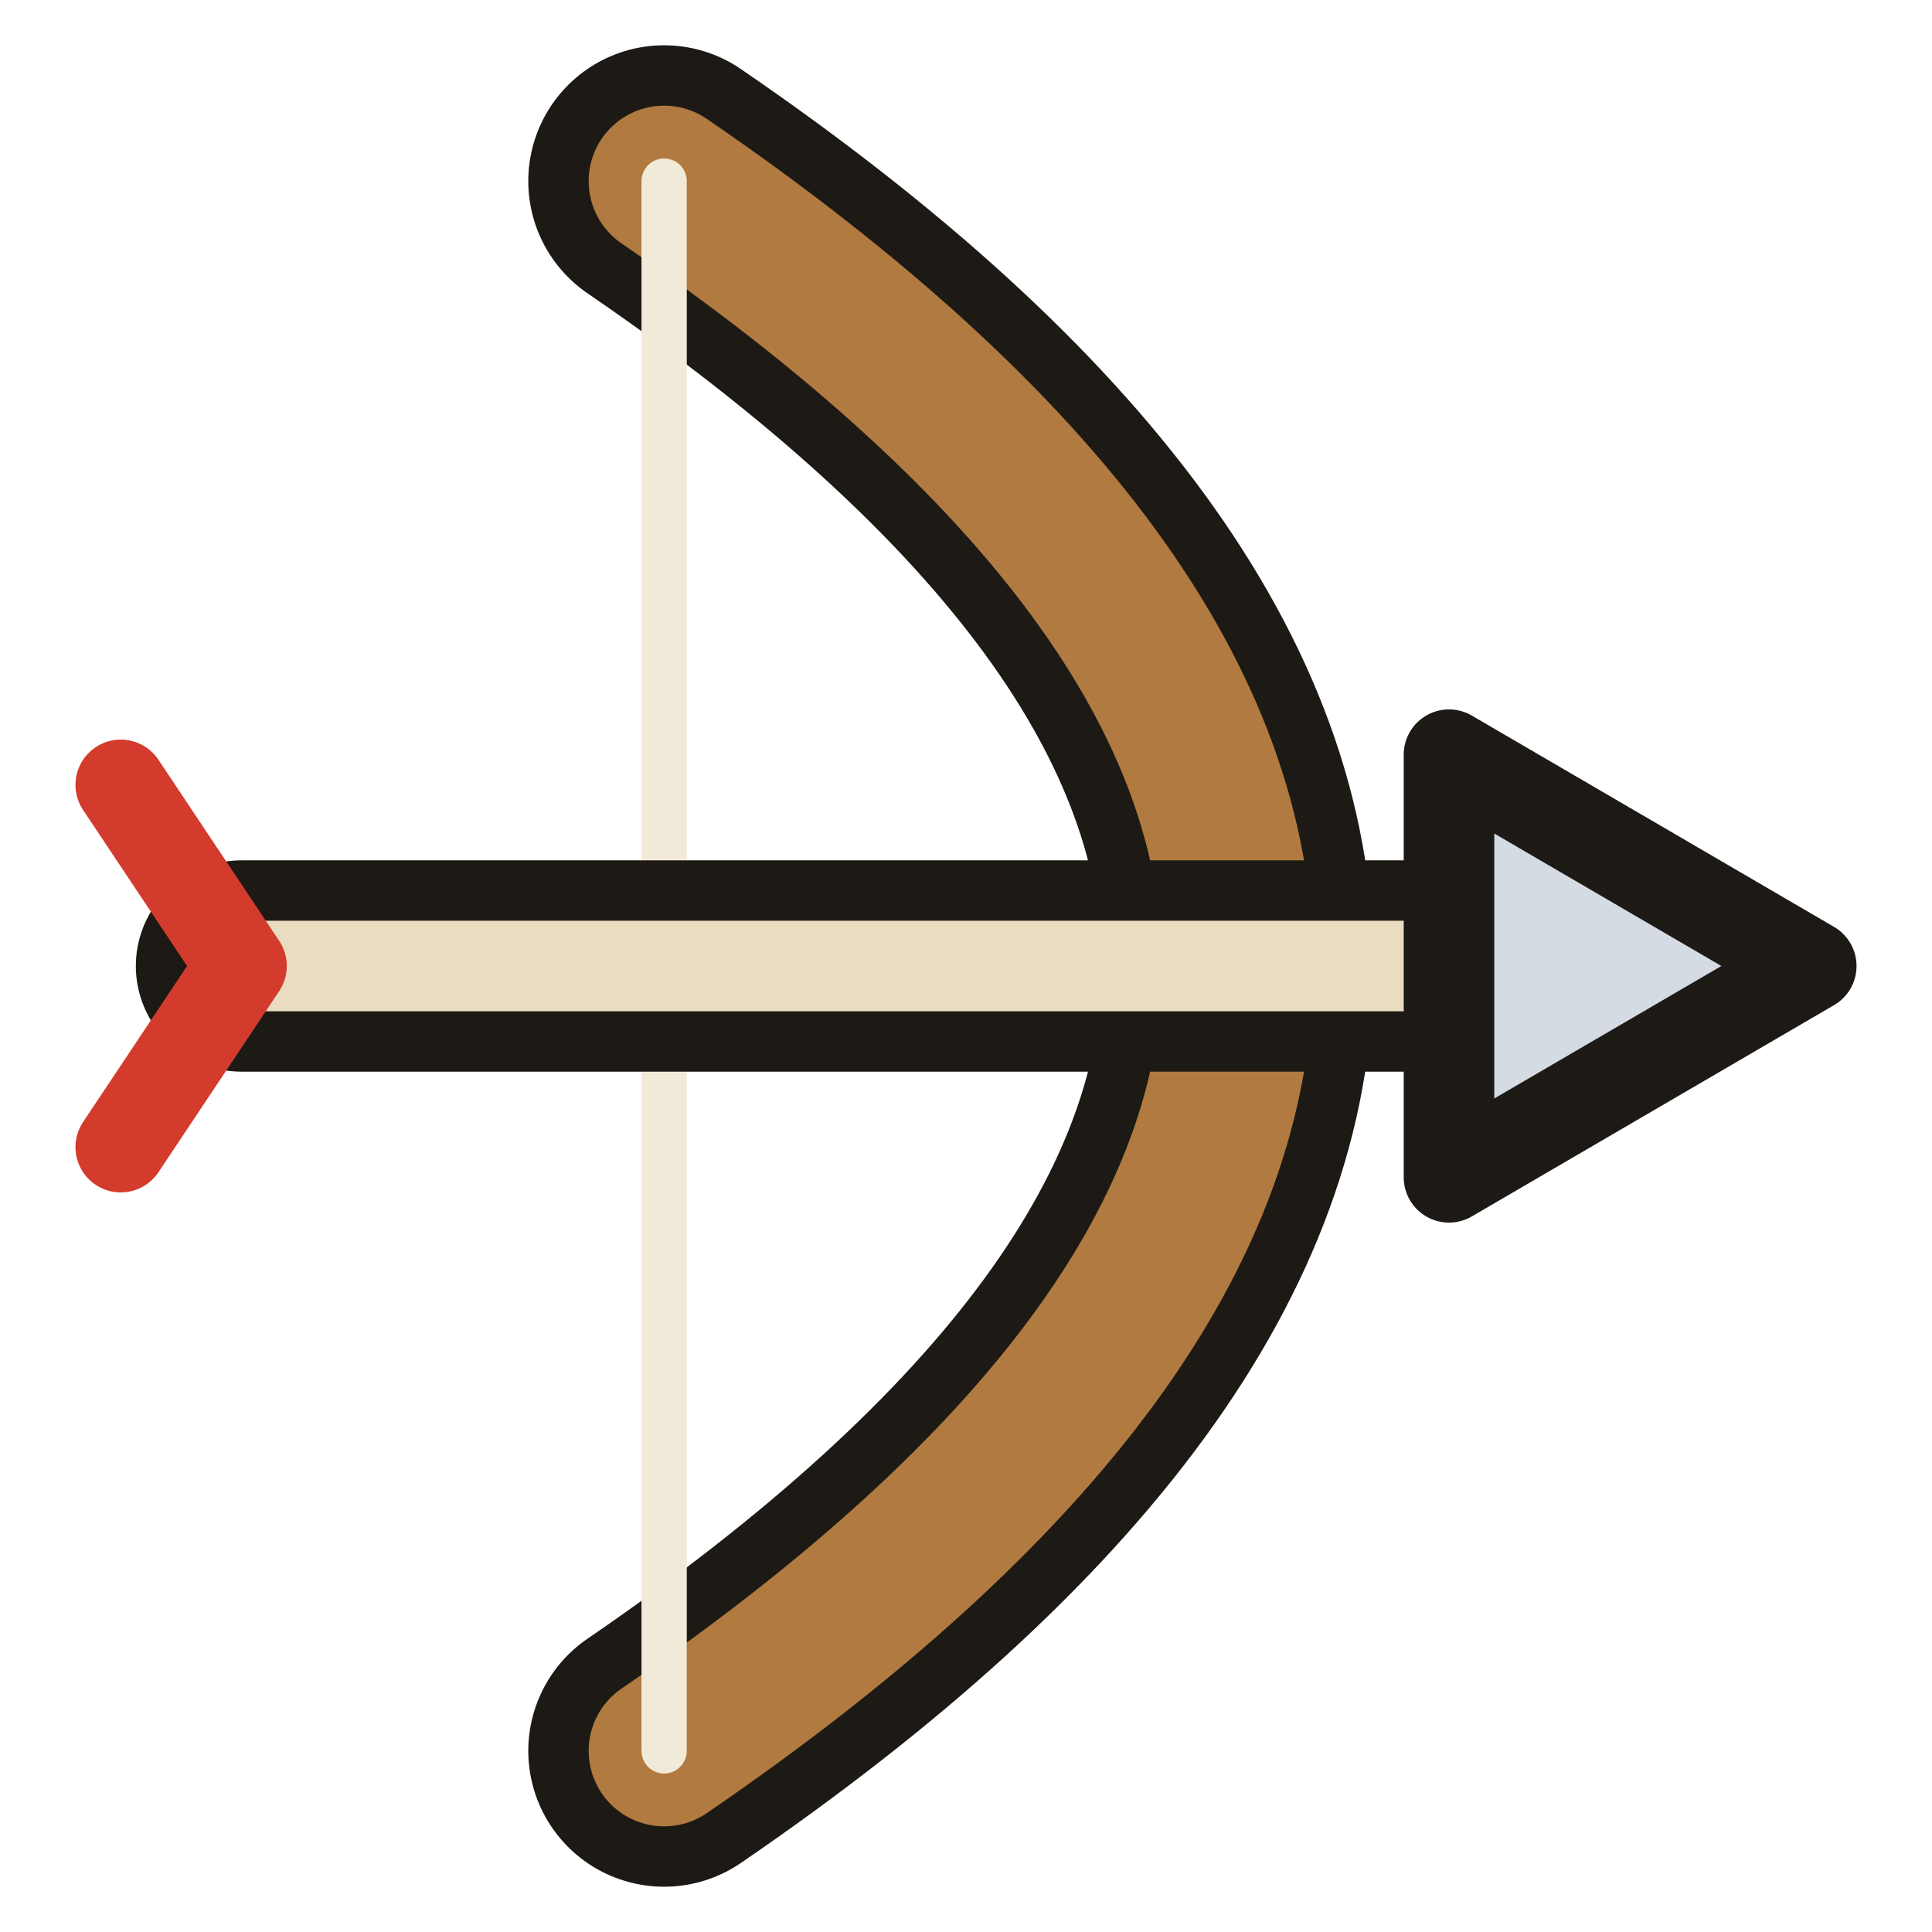
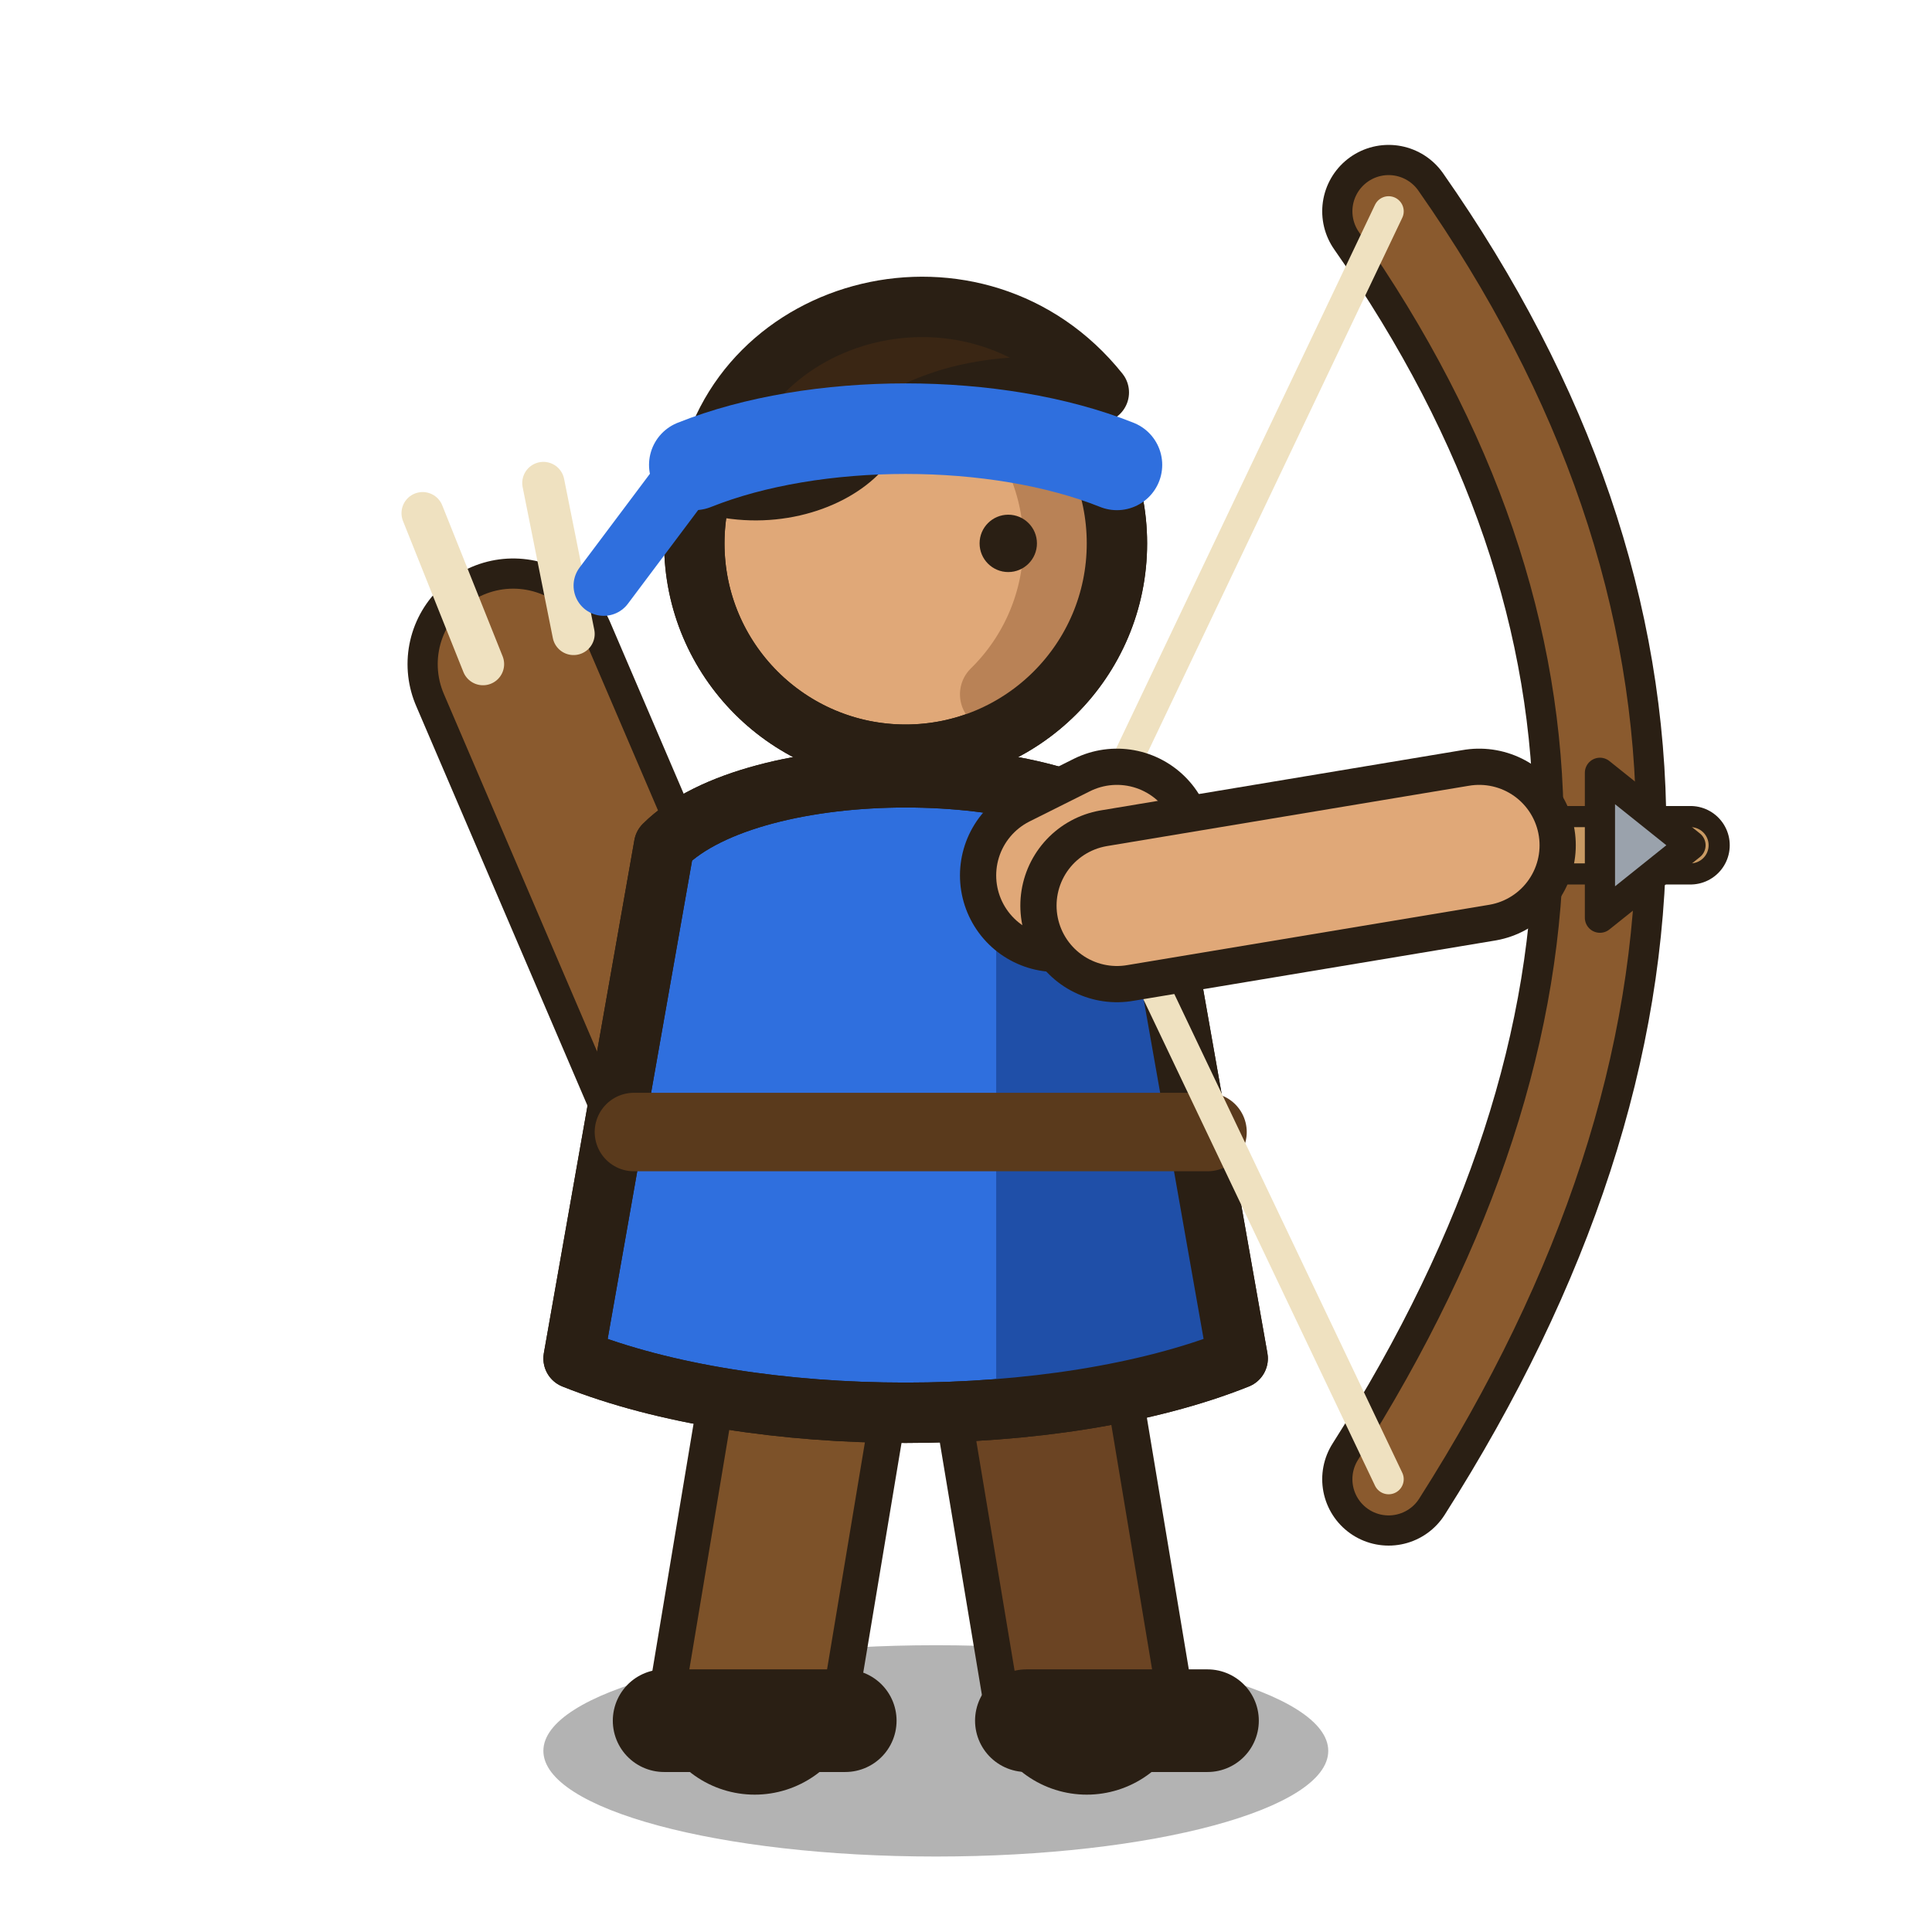
<svg xmlns="http://www.w3.org/2000/svg" width="64" height="64" viewBox="0 0 64 64">
-   <g stroke="#1d1a16" stroke-width="3" stroke-linejoin="round" stroke-linecap="round">
-     <path d="M22 6Q60 32 22 58" fill="none" stroke-width="9" />
-     <path d="M22 6Q60 32 22 58" fill="none" stroke="#b07a40" stroke-width="5" />
-     <path d="M22 6V58" stroke="#f2ead8" stroke-width="1.5" />
-     <path d="M8 32L50 32" stroke-width="7" />
-     <path d="M8 32L50 32" stroke="#e9dcc0" stroke-width="3" />
-     <path d="M48 25l12 7-12 7z" fill="#d4dbe2" />
-     <path d="M8 32l-4-6M8 32l-4 6" stroke="#d33b2c" stroke-width="3" />
+   <g stroke="#2a1f14" stroke-width="2" stroke-linejoin="round" stroke-linecap="round">
+     <ellipse cx="31" cy="58" rx="13" ry="3.5" fill="#000" opacity=".3" stroke="none" />
+     <path d="M17 22l6 14" stroke="#2a1f14" stroke-width="7" />
+     <path d="M17 22l6 14" stroke="#8a5a2e" stroke-width="5" />
+     <path d="M16 22l-2-5M19 21l-1-5" stroke="#efe1c0" stroke-width="1.4" />
+     <path d="M27 44l-2 12" fill="none" stroke="#2a1f14" stroke-width="6.9" />
+     <path d="M27 44l-2 12" fill="none" stroke="#7d5229" stroke-width="4.5" />
+     <path d="M34 44l2 12" fill="none" stroke="#2a1f14" stroke-width="6.9" />
+     <path d="M34 44l2 12" fill="none" stroke="#6b4423" stroke-width="4.5" />
+     <path d="M22 57h6M34 57h6" stroke="#2a1f14" stroke-width="3.4" />
+     <path d="M22 28c3-3 13-3 16 0l3 17c-6 2.4-16 2.4-22 0z" fill="#2f6fde" />
+     <path d="M33 26.4c2 .3 3.8.8 5 1.6l3 17c-2 .8-5 1.3-8 1.5z" fill="#1f4fa8" stroke="none" />
+     <path d="M22 28c3-3 13-3 16 0l3 17c-6 2.4-16 2.4-22 0z" fill="none" />
+     <path d="M21 37.5h19" stroke="#5a3a1c" stroke-width="2.6" />
+     <circle cx="30" cy="18" r="7" fill="#e0a878" />
+     <path d="M33 13a7 7 0 0 1 0 10" fill="none" stroke="#b98256" stroke-width="2.4" />
+     <circle cx="30" cy="18" r="7" fill="none" />
+     <path d="M23.4 16c1-6 9-8 13-3-3-.5-6 0-8 2-1 1-3 1.6-5 1z" fill="#3a2614" />
+     <circle cx="33.4" cy="18" r=".95" fill="#2a1f14" stroke="none" />
+     <path d="M23 15.4c4-1.6 10-1.6 14 0" fill="none" stroke="#2f6fde" stroke-width="3" />
+     <path d="M23 15.4l-3 4" stroke="#2f6fde" stroke-width="2" />
+     <path d="M46 7q14 20 0 42" fill="none" stroke="#2a1f14" stroke-width="4.4" />
+     <path d="M46 7q14 20 0 42" fill="none" stroke="#8a5a2e" stroke-width="2.4" />
+     <path d="M46 7L36 28l10 21" fill="none" stroke="#efe1c0" stroke-width="1" />
+     <path d="M34 28h22" stroke="#2a1f14" stroke-width="2.6" />
+     <path d="M34 28h22" stroke="#c99a63" stroke-width="1.2" />
+     <path d="M56 28l-3-2.4v4.8z" fill="#9aa2ac" stroke-width="1" />
+     <path d="M35 29l2-1" fill="none" stroke="#2a1f14" stroke-width="6.4" />
+     <path d="M35 29l2-1" fill="none" stroke="#e0a878" stroke-width="4" />
+     <path d="M37 30l12-2" fill="none" stroke="#2a1f14" stroke-width="6.4" />
+     <path d="M37 30l12-2" fill="none" stroke="#e0a878" stroke-width="4" />
  </g>
</svg>
